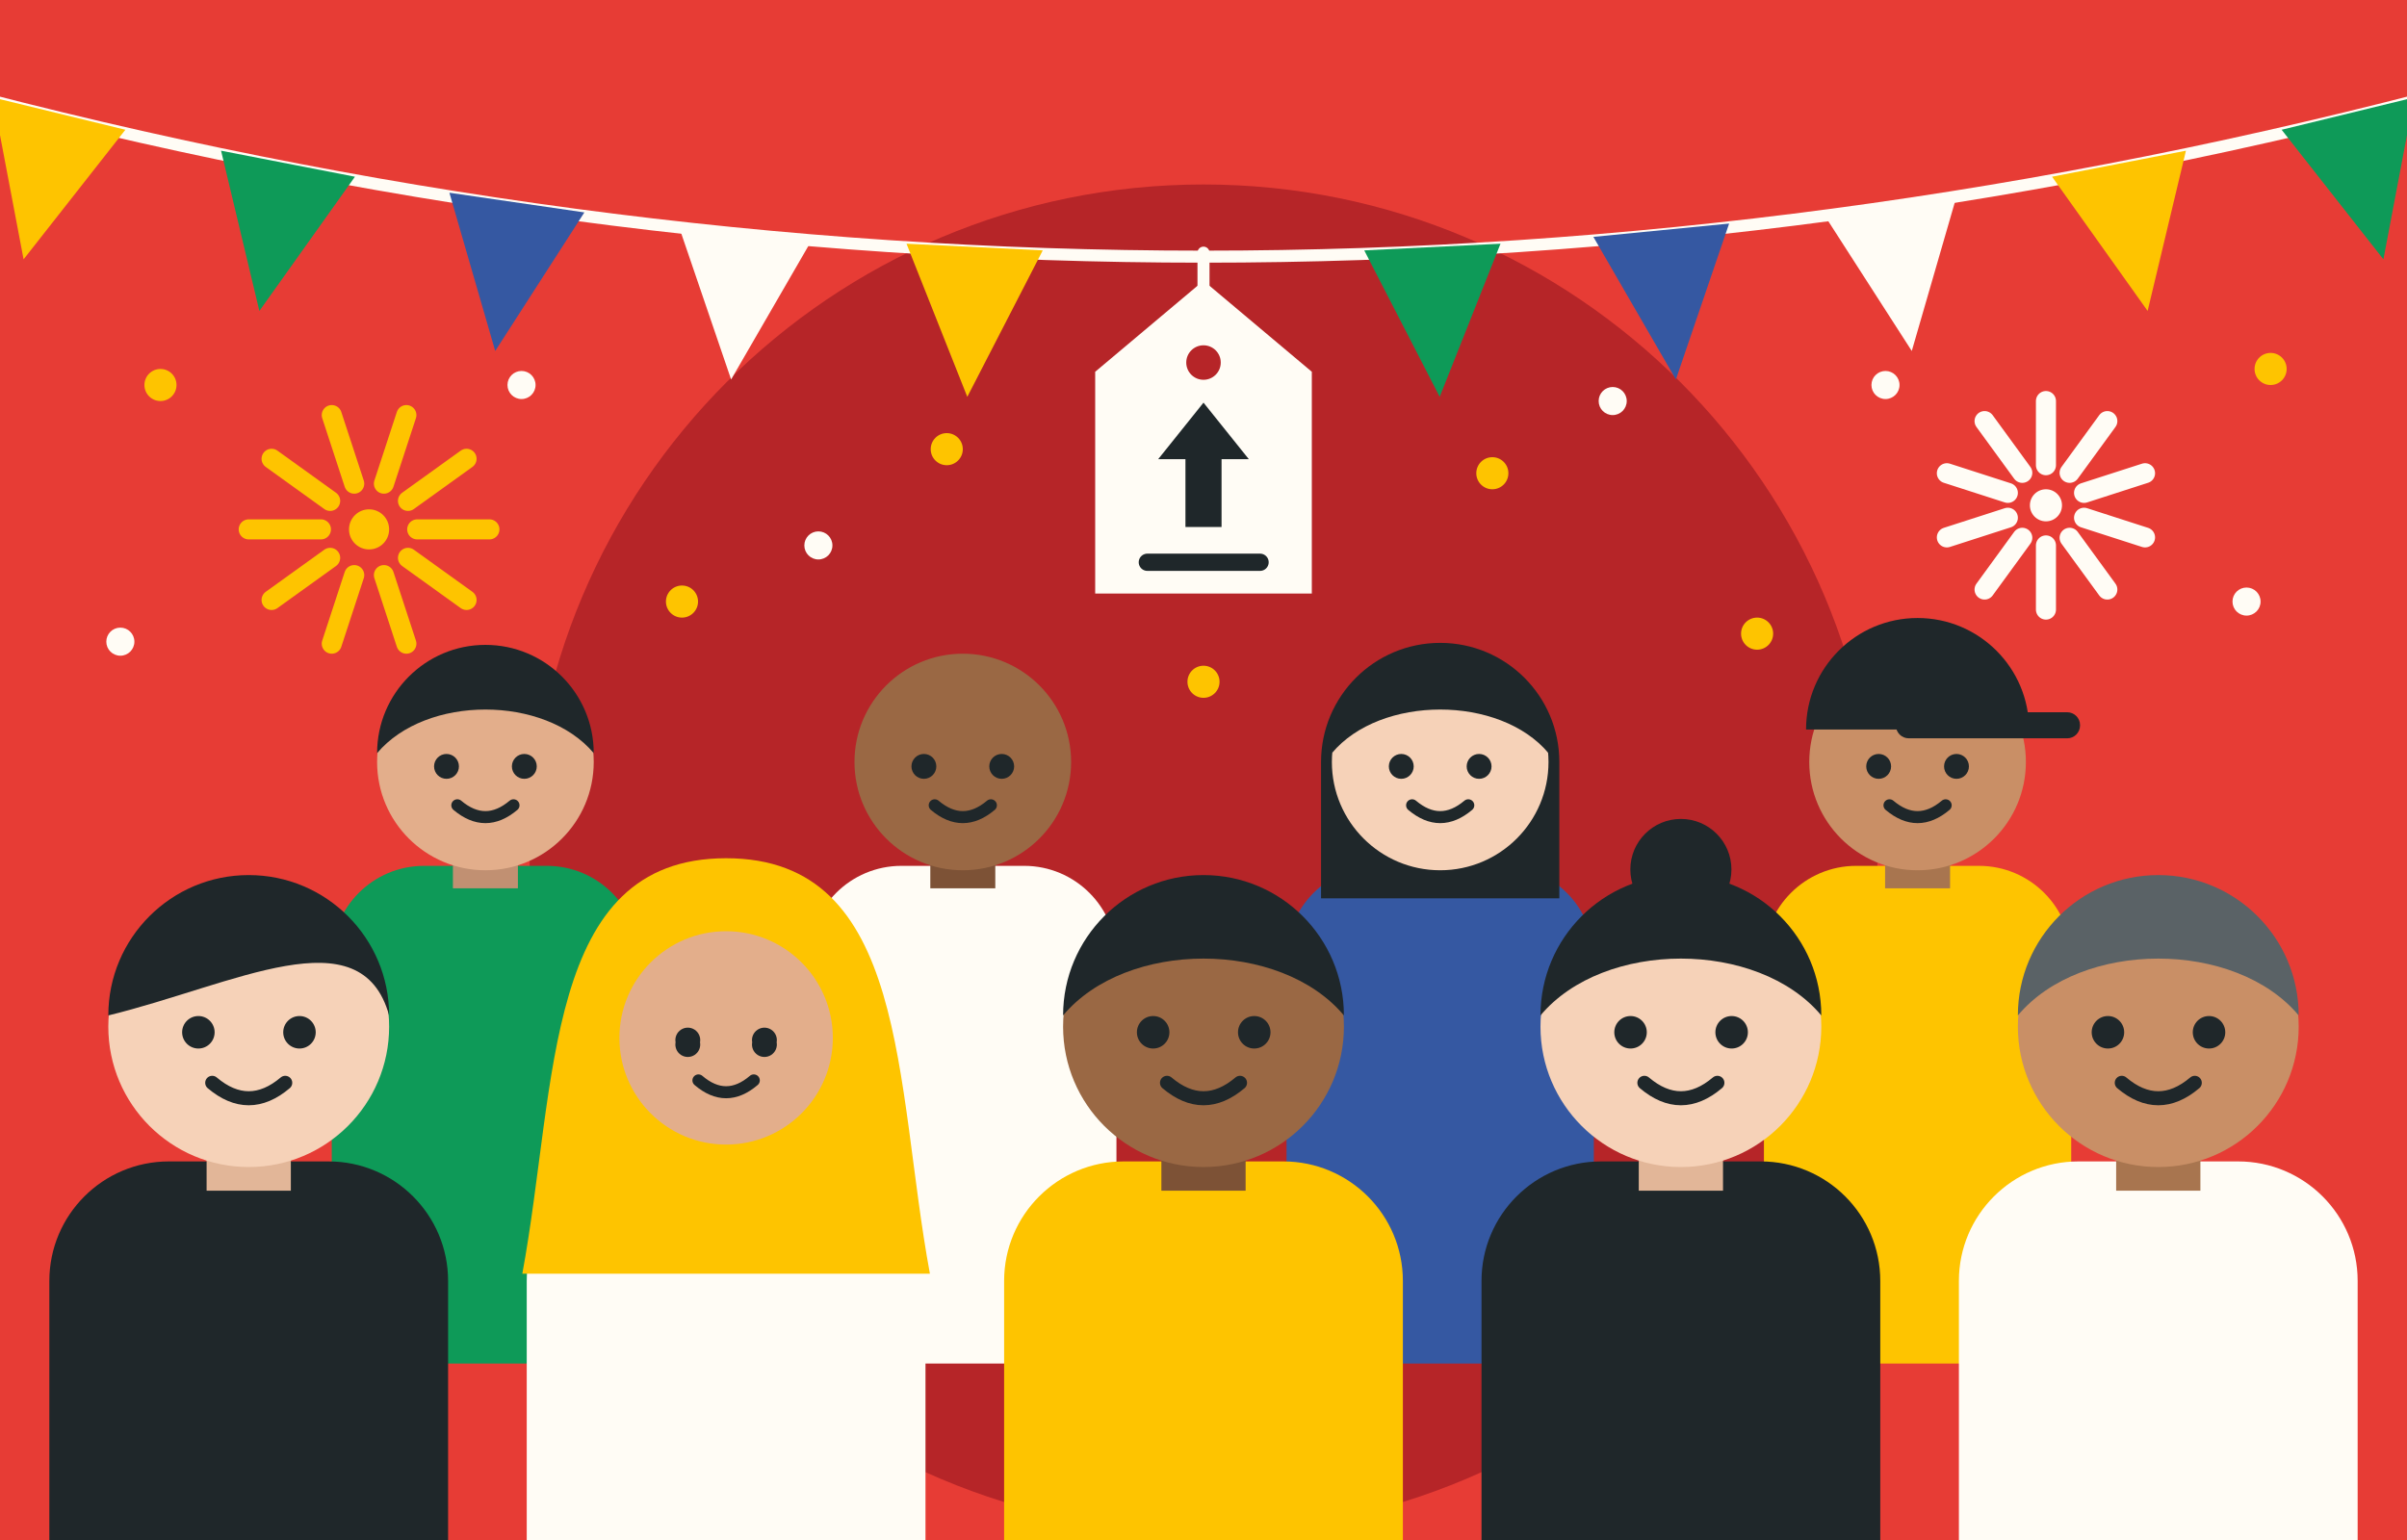
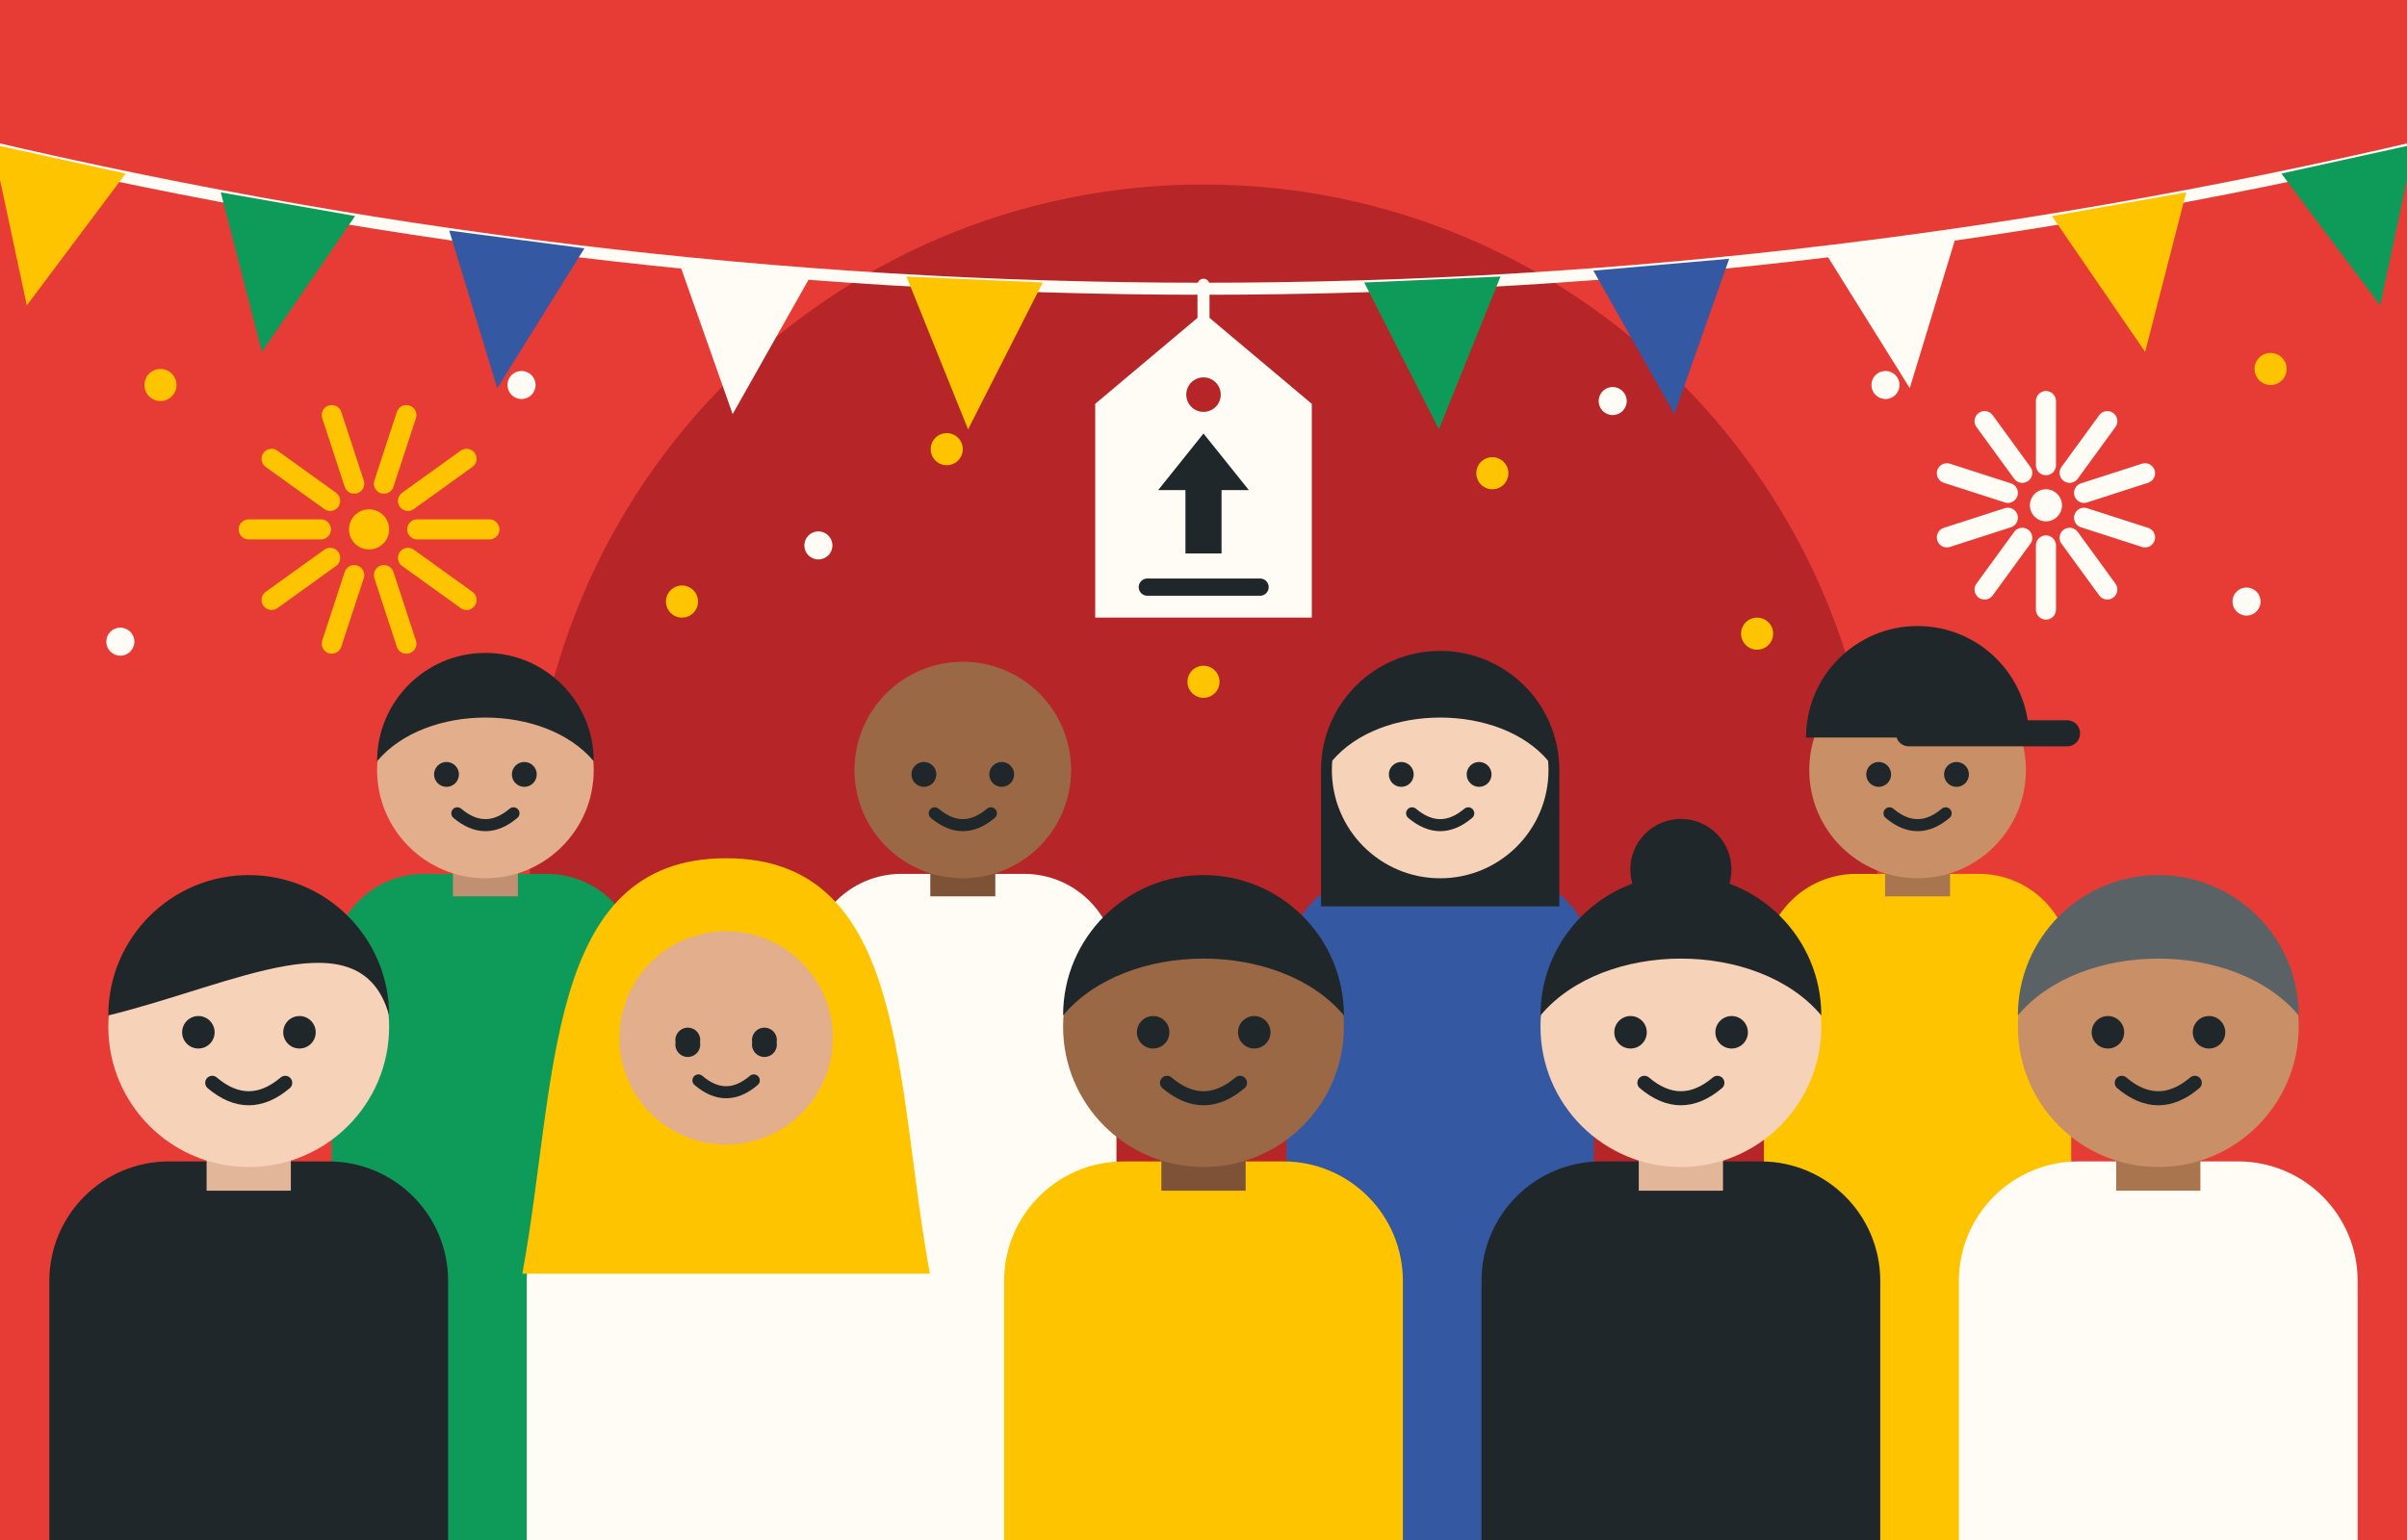
<svg xmlns="http://www.w3.org/2000/svg" viewBox="0 0 600 384">
  <rect x="0" y="0" width="600" height="384" fill="#e73c35" />
  <circle cx="300" cy="214" r="168" fill="#b62528" />
  <path d="M104 132L122 132M101.7 139.1L116.3 149.6M95.7 143.4L101.3 160.5M88.3 143.4L82.7 160.5M82.3 139.1L67.7 149.6M80 132L62 132M82.3 124.9L67.7 114.4M88.3 120.6L82.7 103.5M95.7 120.6L101.3 103.5M101.7 124.9L116.3 114.4" fill="none" stroke="#fec400" stroke-width="5" stroke-linecap="round" stroke-linejoin="round" />
  <circle cx="92" cy="132" r="5" fill="#fec400" />
  <path d="M519.5 129.1L534.7 134M515.9 134.1L525.3 147M510 136L510 152M504.1 134.1L494.7 147M500.5 129.1L485.3 134M500.5 122.9L485.3 118M504.1 117.9L494.7 105M510 116L510 100M515.9 117.9L525.3 105M519.5 122.9L534.7 118" fill="none" stroke="#fffcf5" stroke-width="5" stroke-linecap="round" stroke-linejoin="round" />
  <circle cx="510" cy="126" r="4" fill="#fffcf5" />
  <path d="M36 96a4 4 0 1 0 8 0a4 4 0 1 0 -8 0ZM166 150a4 4 0 1 0 8 0a4 4 0 1 0 -8 0ZM232 112a4 4 0 1 0 8 0a4 4 0 1 0 -8 0ZM368 118a4 4 0 1 0 8 0a4 4 0 1 0 -8 0ZM434 158a4 4 0 1 0 8 0a4 4 0 1 0 -8 0ZM562 92a4 4 0 1 0 8 0a4 4 0 1 0 -8 0ZM296 170a4 4 0 1 0 8 0a4 4 0 1 0 -8 0Z" fill="#fec400" />
  <path d="M126.5 96a3.5 3.5 0 1 0 7 0a3.5 3.5 0 1 0 -7 0ZM200.5 136a3.5 3.5 0 1 0 7 0a3.5 3.5 0 1 0 -7 0ZM398.5 100a3.5 3.5 0 1 0 7 0a3.5 3.5 0 1 0 -7 0ZM466.5 96a3.5 3.5 0 1 0 7 0a3.5 3.5 0 1 0 -7 0ZM556.5 150a3.5 3.5 0 1 0 7 0a3.5 3.5 0 1 0 -7 0ZM26.5 160a3.5 3.5 0 1 0 7 0a3.5 3.5 0 1 0 -7 0Z" fill="#fffcf5" />
-   <path d="M-14 22Q300 106 614 22" fill="none" stroke="#fffcf5" stroke-width="3" stroke-linecap="round" stroke-linejoin="round" />
-   <g transform="rotate(13.7 14.5 29.3)">
-     <path d="M-2.5 28.3h34l-17 37.4Z" fill="#fec400" />
+   <path d="M-14 34Q300 110 614 34" fill="none" stroke="#fffcf5" stroke-width="3" stroke-linecap="round" stroke-linejoin="round" />
+   <g transform="rotate(12.4 14.5 40.6)">
+     <path d="M-2.5 39.6h34l-17 37.4Z" fill="#fec400" />
  </g>
-   <g transform="rotate(11 71.6 41.8)">
-     <path d="M54.6 40.8h34l-17 37.4Z" fill="#0e9a58" />
+   <g transform="rotate(10 71.6 51.9)">
+     <path d="M54.6 50.9h34l-17 37.4Z" fill="#0e9a58" />
  </g>
-   <g transform="rotate(8.3 128.7 51.5)">
-     <path d="M111.7 50.5h34l-17 37.4Z" fill="#3558a2" />
+   <g transform="rotate(7.5 128.7 60.7)">
+     <path d="M111.7 59.7h34l-17 37.4Z" fill="#3558a2" />
  </g>
-   <g transform="rotate(5.6 185.8 58.4)">
-     <path d="M168.8 57.4h34l-17 37.4Z" fill="#fffcf5" />
+   <g transform="rotate(5 185.8 67)">
+     <path d="M168.8 66h34l-17 37.4Z" fill="#fffcf5" />
  </g>
-   <g transform="rotate(2.8 242.9 62.6)">
-     <path d="M225.9 61.6h34l-17 37.4Z" fill="#fec400" />
+   <g transform="rotate(2.5 242.9 70.7)">
+     <path d="M225.9 69.7h34l-17 37.4Z" fill="#fec400" />
  </g>
-   <g transform="rotate(-2.8 357.1 62.6)">
-     <path d="M340.1 61.6h34l-17 37.4Z" fill="#0e9a58" />
+   <g transform="rotate(-2.5 357.1 70.7)">
+     <path d="M340.1 69.7h34l-17 37.4Z" fill="#0e9a58" />
  </g>
-   <g transform="rotate(-5.6 414.2 58.4)">
-     <path d="M397.2 57.4h34l-17 37.4Z" fill="#3558a2" />
+   <g transform="rotate(-5 414.2 67)">
+     <path d="M397.2 66h34l-17 37.4Z" fill="#3558a2" />
  </g>
-   <g transform="rotate(-8.3 471.3 51.5)">
-     <path d="M454.3 50.5h34l-17 37.4Z" fill="#fffcf5" />
+   <g transform="rotate(-7.5 471.3 60.7)">
+     <path d="M454.3 59.7h34l-17 37.4Z" fill="#fffcf5" />
  </g>
-   <g transform="rotate(-11 528.4 41.8)">
-     <path d="M511.4 40.8h34l-17 37.4Z" fill="#fec400" />
+   <g transform="rotate(-10 528.4 51.9)">
+     <path d="M511.4 50.9h34l-17 37.4Z" fill="#fec400" />
  </g>
-   <g transform="rotate(-13.7 585.5 29.3)">
-     <path d="M568.5 28.3h34l-17 37.4Z" fill="#0e9a58" />
+   <g transform="rotate(-12.4 585.5 40.6)">
+     <path d="M568.5 39.6h34l-17 37.4Z" fill="#0e9a58" />
  </g>
-   <path d="M300 63V88.1" fill="none" stroke="#fffcf5" stroke-width="3" stroke-linecap="round" stroke-linejoin="round" />
-   <path d="M300 70L327 92.7V148H273V92.7Z" fill="#fffcf5" />
-   <circle cx="300" cy="90.4" r="4.3" fill="#b62528" />
-   <path d="M300 100.4L311.3 114.5H304.5V131.4H295.5V114.5H288.7Z" fill="#1f272a" />
-   <path d="M286 140.2h28.1" fill="none" stroke="#1f272a" stroke-width="4.3" stroke-linecap="round" stroke-linejoin="round" />
-   <path d="M82.7 340V238.9a23 23 0 0 1 23 -23H136.3a23 23 0 0 1 23 23V340Z" fill="#0e9a58" />
-   <rect x="112.9" y="204.8" width="16.2" height="16.7" fill="#c19072" />
-   <circle cx="121" cy="190" r="27" fill="#e3ae8b" />
-   <path d="M94 187.8A27 27 0 0 1 148 187.8C135.8 173.3 106.2 173.3 94 187.8Z" fill="#1f272a" />
-   <path d="M108.2 191.1a3.1 3.1 0 1 0 6.2 0a3.1 3.1 0 1 0 -6.2 0ZM127.6 191.1a3.1 3.1 0 1 0 6.2 0a3.1 3.1 0 1 0 -6.2 0Z" fill="#1f272a" />
-   <path d="M114 200.8q7 5.9 14 0" fill="none" stroke="#1f272a" stroke-width="3" stroke-linecap="round" stroke-linejoin="round" />
-   <path d="M201.7 340V238.9a23 23 0 0 1 23 -23H255.3a23 23 0 0 1 23 23V340Z" fill="#fffcf5" />
-   <rect x="231.9" y="204.8" width="16.2" height="16.7" fill="#7d5236" />
-   <circle cx="240" cy="190" r="27" fill="#9a6844" />
-   <path d="M227.2 191.1a3.1 3.1 0 1 0 6.2 0a3.1 3.1 0 1 0 -6.2 0ZM246.6 191.1a3.1 3.1 0 1 0 6.2 0a3.1 3.1 0 1 0 -6.2 0Z" fill="#1f272a" />
-   <path d="M233 200.8q7 5.9 14 0" fill="none" stroke="#1f272a" stroke-width="3" stroke-linecap="round" stroke-linejoin="round" />
-   <path d="M320.7 340V238.9a23 23 0 0 1 23 -23H374.3a23 23 0 0 1 23 23V340Z" fill="#3558a2" />
-   <rect x="350.9" y="204.8" width="16.2" height="16.7" fill="#e2b698" />
-   <path d="M329.3 224V190a29.7 29.7 0 0 1 59.4 0V224Z" fill="#1f272a" />
-   <circle cx="359" cy="190" r="27" fill="#f6d2b8" />
-   <path d="M332 187.8A27 27 0 0 1 386 187.8C373.9 173.3 344.1 173.3 332 187.8Z" fill="#1f272a" />
-   <path d="M346.2 191.1a3.1 3.1 0 1 0 6.2 0a3.1 3.1 0 1 0 -6.2 0ZM365.6 191.1a3.1 3.1 0 1 0 6.2 0a3.1 3.1 0 1 0 -6.2 0Z" fill="#1f272a" />
-   <path d="M352 200.8q7 5.9 14 0" fill="none" stroke="#1f272a" stroke-width="3" stroke-linecap="round" stroke-linejoin="round" />
-   <path d="M439.7 340V238.9a23 23 0 0 1 23 -23H493.3a23 23 0 0 1 23 23V340Z" fill="#fec400" />
-   <rect x="469.9" y="204.8" width="16.2" height="16.7" fill="#a8754f" />
-   <circle cx="478" cy="190" r="27" fill="#c98f66" />
-   <path d="M450.2 181.9A27.8 27.8 0 0 1 505.8 181.9Z" fill="#1f272a" />
-   <rect x="472.6" y="177.6" width="45.9" height="6.5" rx="3.2" fill="#1f272a" />
-   <path d="M465.2 191.1a3.1 3.1 0 1 0 6.2 0a3.1 3.1 0 1 0 -6.2 0ZM484.6 191.1a3.1 3.1 0 1 0 6.2 0a3.1 3.1 0 1 0 -6.2 0Z" fill="#1f272a" />
-   <path d="M471 200.8q7 5.9 14 0" fill="none" stroke="#1f272a" stroke-width="3" stroke-linecap="round" stroke-linejoin="round" />
+   <path d="M300 71V96.1" fill="none" stroke="#fffcf5" stroke-width="3" stroke-linecap="round" stroke-linejoin="round" />
+   <path d="M300 78L327 100.7V154H273V100.7Z" fill="#fffcf5" />
+   <circle cx="300" cy="98.4" r="4.3" fill="#b62528" />
+   <path d="M300 108.1L311.3 122.2H304.5V138H295.5V122.2H288.7Z" fill="#1f272a" />
+   <path d="M286 146.4h28.1" fill="none" stroke="#1f272a" stroke-width="4.3" stroke-linecap="round" stroke-linejoin="round" />
+   <path d="M82.7 384V240.9a23 23 0 0 1 23 -23H136.3a23 23 0 0 1 23 23V384Z" fill="#0e9a58" />
+   <rect x="112.9" y="206.8" width="16.2" height="16.7" fill="#c19072" />
+   <circle cx="121" cy="192" r="27" fill="#e3ae8b" />
+   <path d="M94 189.8A27 27 0 0 1 148 189.8C135.8 175.3 106.2 175.3 94 189.8Z" fill="#1f272a" />
+   <path d="M108.2 193.1a3.1 3.1 0 1 0 6.2 0a3.1 3.1 0 1 0 -6.2 0ZM127.6 193.1a3.1 3.1 0 1 0 6.2 0a3.1 3.1 0 1 0 -6.2 0Z" fill="#1f272a" />
+   <path d="M114 202.8q7 5.9 14 0" fill="none" stroke="#1f272a" stroke-width="3" stroke-linecap="round" stroke-linejoin="round" />
+   <path d="M201.7 384V240.9a23 23 0 0 1 23 -23H255.3a23 23 0 0 1 23 23V384Z" fill="#fffcf5" />
+   <rect x="231.9" y="206.8" width="16.2" height="16.7" fill="#7d5236" />
+   <circle cx="240" cy="192" r="27" fill="#9a6844" />
+   <path d="M227.2 193.1a3.1 3.1 0 1 0 6.2 0a3.1 3.1 0 1 0 -6.2 0ZM246.6 193.1a3.1 3.1 0 1 0 6.2 0a3.1 3.1 0 1 0 -6.2 0Z" fill="#1f272a" />
+   <path d="M233 202.8q7 5.9 14 0" fill="none" stroke="#1f272a" stroke-width="3" stroke-linecap="round" stroke-linejoin="round" />
+   <path d="M320.7 384V240.9a23 23 0 0 1 23 -23H374.3a23 23 0 0 1 23 23V384Z" fill="#3558a2" />
+   <rect x="350.9" y="206.8" width="16.2" height="16.7" fill="#e2b698" />
+   <path d="M329.3 226V192a29.7 29.7 0 0 1 59.4 0V226Z" fill="#1f272a" />
+   <circle cx="359" cy="192" r="27" fill="#f6d2b8" />
+   <path d="M332 189.8A27 27 0 0 1 386 189.8C373.9 175.3 344.1 175.3 332 189.8Z" fill="#1f272a" />
+   <path d="M346.2 193.1a3.1 3.1 0 1 0 6.2 0a3.1 3.1 0 1 0 -6.2 0ZM365.6 193.1a3.1 3.1 0 1 0 6.2 0a3.1 3.1 0 1 0 -6.2 0Z" fill="#1f272a" />
+   <path d="M352 202.8q7 5.9 14 0" fill="none" stroke="#1f272a" stroke-width="3" stroke-linecap="round" stroke-linejoin="round" />
+   <path d="M439.7 384V240.9a23 23 0 0 1 23 -23H493.3a23 23 0 0 1 23 23V384Z" fill="#fec400" />
+   <rect x="469.9" y="206.8" width="16.2" height="16.7" fill="#a8754f" />
+   <circle cx="478" cy="192" r="27" fill="#c98f66" />
+   <path d="M450.2 183.9A27.8 27.8 0 0 1 505.8 183.9Z" fill="#1f272a" />
+   <rect x="472.6" y="179.6" width="45.9" height="6.5" rx="3.2" fill="#1f272a" />
+   <path d="M465.2 193.1a3.1 3.1 0 1 0 6.2 0a3.1 3.1 0 1 0 -6.2 0ZM484.6 193.1a3.1 3.1 0 1 0 6.2 0a3.1 3.1 0 1 0 -6.2 0Z" fill="#1f272a" />
+   <path d="M471 202.8q7 5.9 14 0" fill="none" stroke="#1f272a" stroke-width="3" stroke-linecap="round" stroke-linejoin="round" />
  <path d="M12.3 384V319.4a29.8 29.8 0 0 1 29.8 -29.8H81.9a29.8 29.8 0 0 1 29.8 29.8V384Z" fill="#1f272a" />
  <rect x="51.5" y="275.2" width="21" height="21.7" fill="#e2b698" />
  <circle cx="62" cy="256" r="35" fill="#f6d2b8" />
  <path d="M27 253.2A35 35 0 0 1 97 253.2C90 228 58.5 245.5 27 253.2Z" fill="#1f272a" />
  <path d="M45.4 257.4a4 4 0 1 0 8.1 0a4 4 0 1 0 -8.1 0ZM70.6 257.4a4 4 0 1 0 8.1 0a4 4 0 1 0 -8.1 0Z" fill="#1f272a" />
  <path d="M52.9 270q9.1 7.7 18.2 0" fill="none" stroke="#1f272a" stroke-width="3.5" stroke-linecap="round" stroke-linejoin="round" />
  <path d="M131.3 384V319.4a29.8 29.8 0 0 1 29.8 -29.8H200.9a29.8 29.8 0 0 1 29.8 29.8V384Z" fill="#fffcf5" />
  <rect x="170.5" y="275.2" width="21" height="21.7" fill="#c19072" />
  <path d="M130.2 317.6C139 270 135.5 214 181 214C226.5 214 223 270 231.8 317.6Z" fill="#fec400" />
  <circle cx="181" cy="258.8" r="26.6" fill="#e3ae8b" />
  <path d="M168.4 259.9a3.1 3.1 0 1 0 6.1 0a3.1 3.1 0 1 0 -6.1 0ZM187.5 259.9a3.1 3.1 0 1 0 6.1 0a3.1 3.1 0 1 0 -6.1 0Z" fill="#1f272a" />
  <path d="M174.1 269.4q6.9 5.9 13.8 0" fill="none" stroke="#1f272a" stroke-width="3" stroke-linecap="round" stroke-linejoin="round" />
  <path d="M250.3 384V319.4a29.8 29.8 0 0 1 29.8 -29.8H319.9a29.8 29.8 0 0 1 29.8 29.8V384Z" fill="#fec400" />
  <rect x="289.5" y="275.2" width="21" height="21.7" fill="#7d5236" />
  <circle cx="300" cy="256" r="35" fill="#9a6844" />
  <path d="M265 253.2A35 35 0 0 1 335 253.2C319.2 234.3 280.8 234.3 265 253.2Z" fill="#1f272a" />
  <path d="M283.4 257.4a4 4 0 1 0 8.1 0a4 4 0 1 0 -8.1 0ZM308.6 257.4a4 4 0 1 0 8.1 0a4 4 0 1 0 -8.1 0Z" fill="#1f272a" />
  <path d="M290.9 270q9.1 7.7 18.2 0" fill="none" stroke="#1f272a" stroke-width="3.5" stroke-linecap="round" stroke-linejoin="round" />
  <path d="M369.3 384V319.4a29.8 29.8 0 0 1 29.8 -29.8H438.9a29.8 29.8 0 0 1 29.8 29.8V384Z" fill="#1f272a" />
  <rect x="408.5" y="275.2" width="21" height="21.7" fill="#e2b698" />
  <circle cx="419" cy="256" r="35" fill="#f6d2b8" />
  <path d="M384 253.2A35 35 0 0 1 454 253.2C438.2 234.3 399.8 234.3 384 253.2Z" fill="#1f272a" />
  <circle cx="419" cy="216.8" r="12.6" fill="#1f272a" />
  <path d="M402.4 257.4a4 4 0 1 0 8.1 0a4 4 0 1 0 -8.1 0ZM427.6 257.4a4 4 0 1 0 8.1 0a4 4 0 1 0 -8.1 0Z" fill="#1f272a" />
  <path d="M409.9 270q9.1 7.7 18.2 0" fill="none" stroke="#1f272a" stroke-width="3.5" stroke-linecap="round" stroke-linejoin="round" />
  <path d="M488.3 384V319.4a29.8 29.8 0 0 1 29.8 -29.8H557.9a29.8 29.8 0 0 1 29.8 29.8V384Z" fill="#fffcf5" />
  <rect x="527.5" y="275.2" width="21" height="21.7" fill="#a8754f" />
  <circle cx="538" cy="256" r="35" fill="#c98f66" />
  <path d="M503 253.2A35 35 0 0 1 573 253.2C557.2 234.3 518.8 234.3 503 253.2Z" fill="#5a6266" />
  <path d="M521.4 257.4a4 4 0 1 0 8.1 0a4 4 0 1 0 -8.1 0ZM546.6 257.4a4 4 0 1 0 8.1 0a4 4 0 1 0 -8.1 0Z" fill="#1f272a" />
  <path d="M528.9 270q9.1 7.7 18.2 0" fill="none" stroke="#1f272a" stroke-width="3.5" stroke-linecap="round" stroke-linejoin="round" />
</svg>
